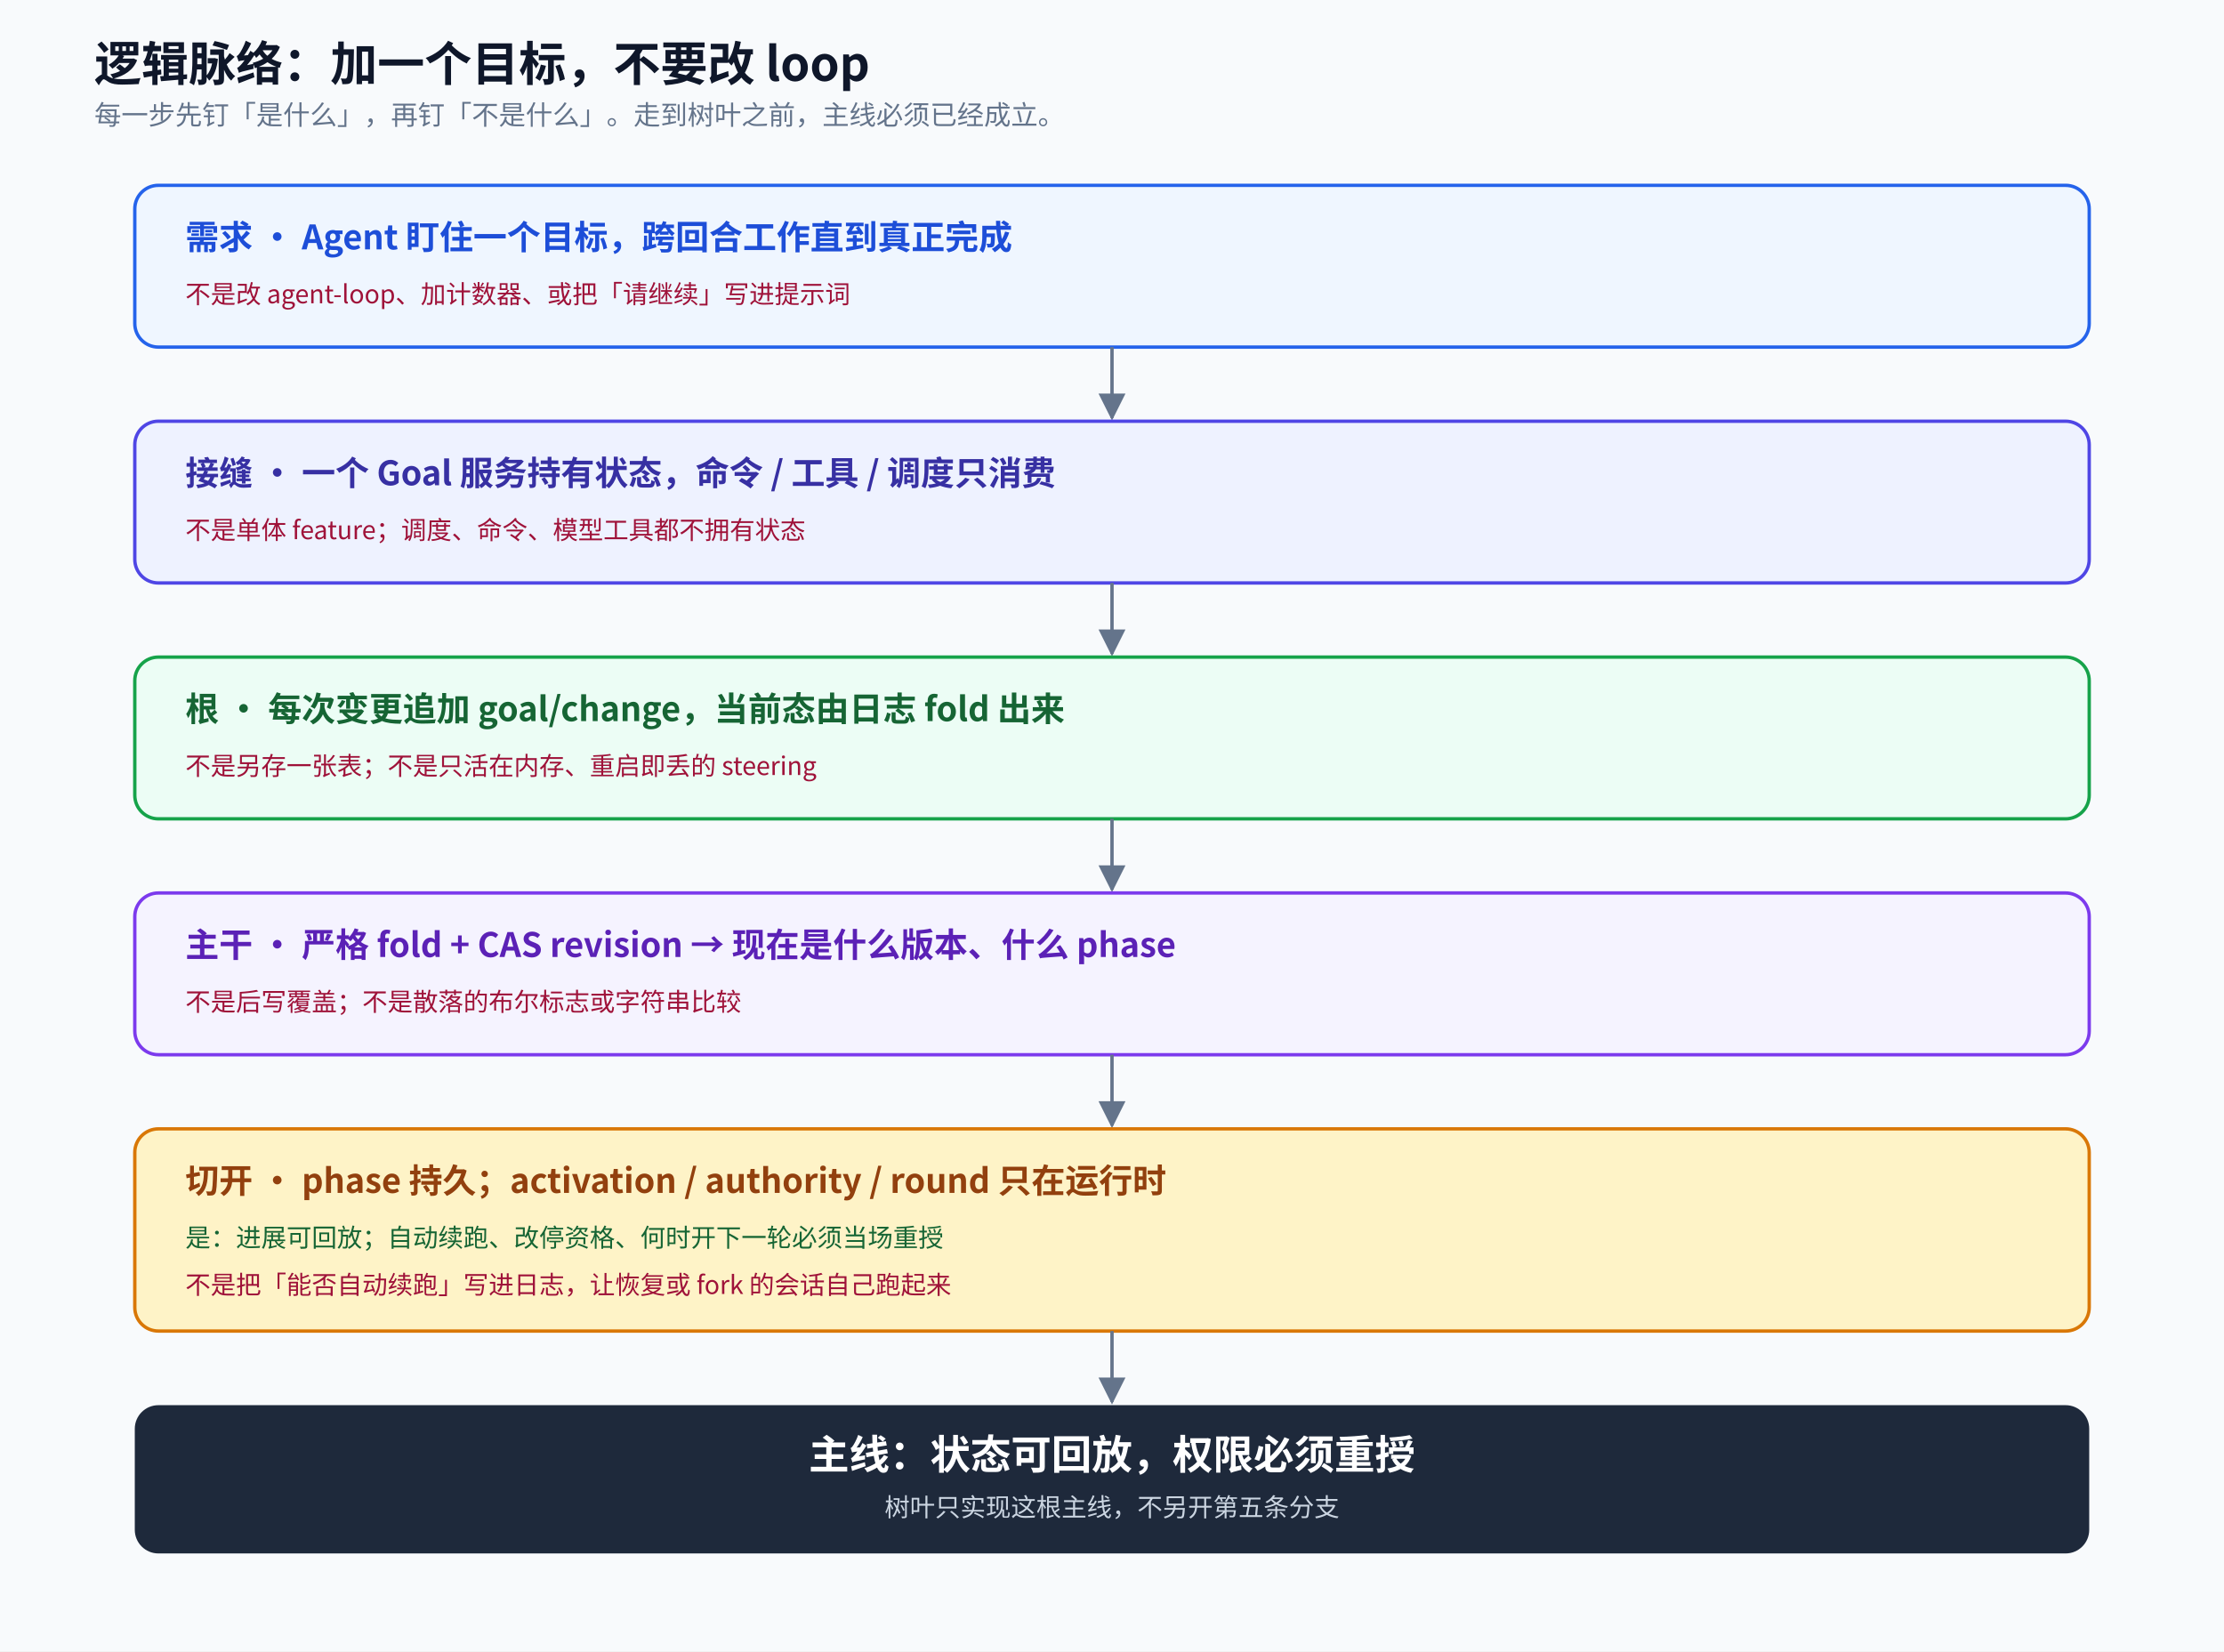
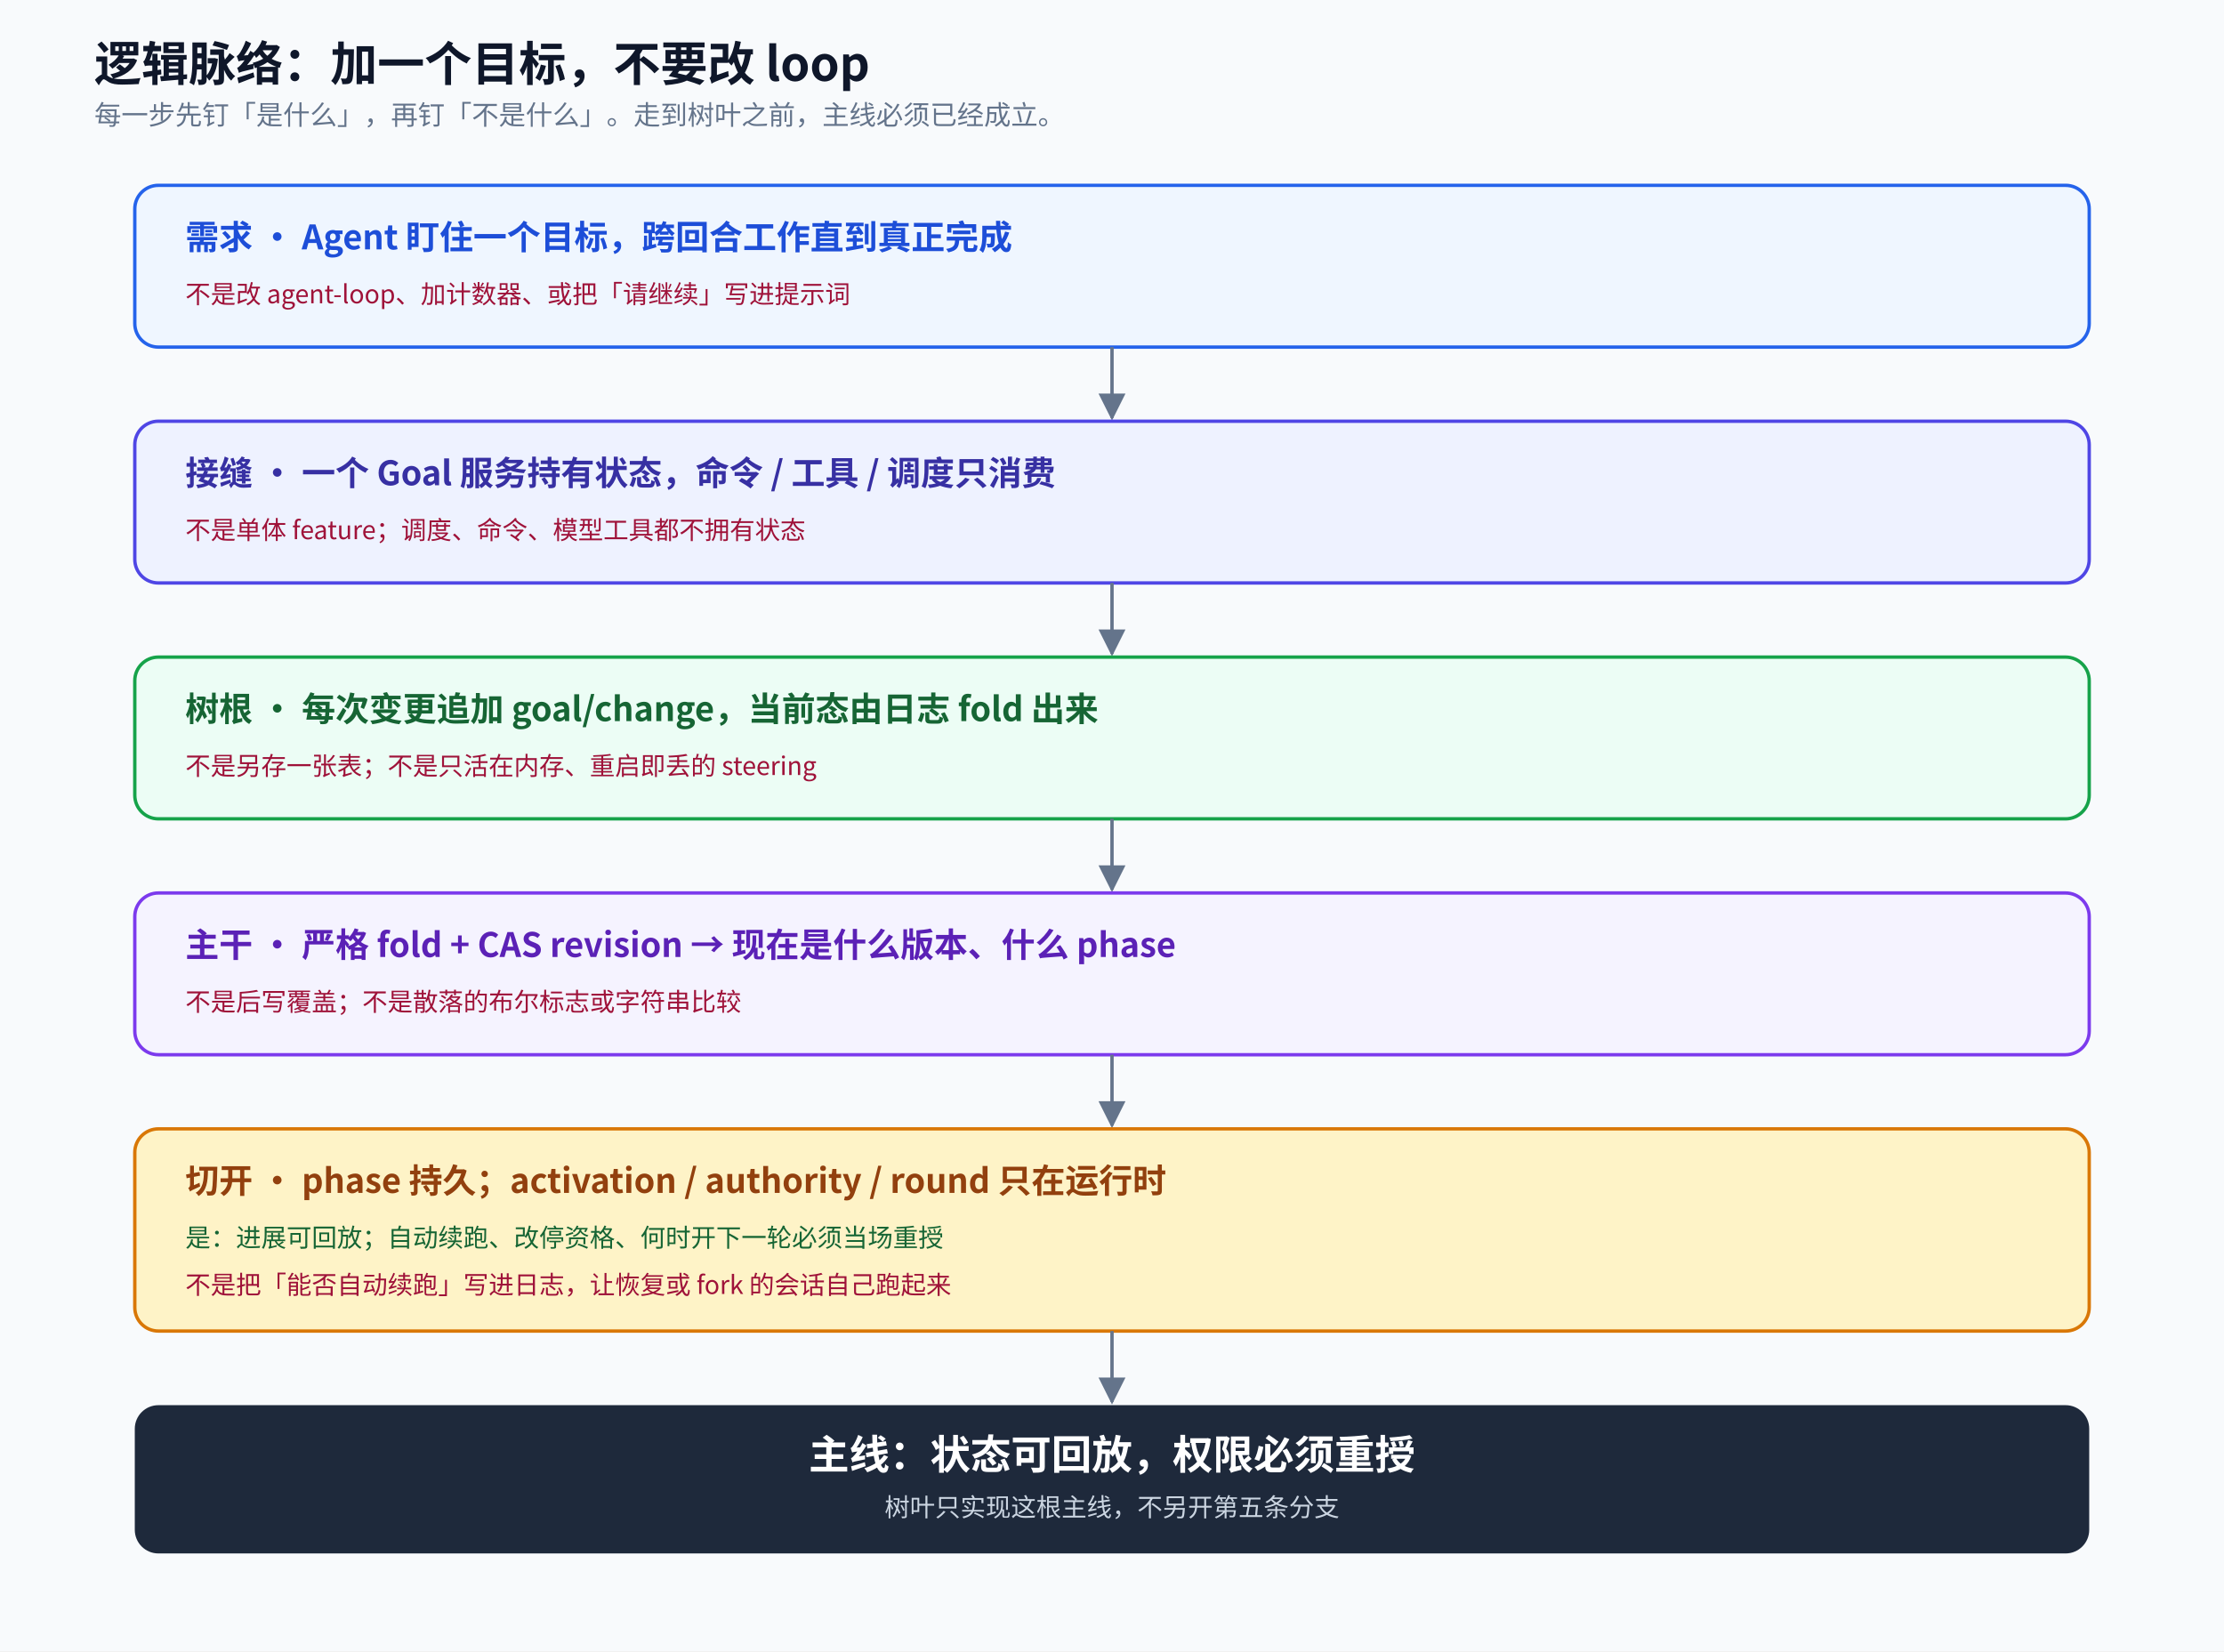
<svg xmlns="http://www.w3.org/2000/svg" width="1320" height="980" viewBox="0 0 1320 980">
  <defs>
    <marker id="a" viewBox="0 0 10 10" refX="9" refY="5" markerWidth="8" markerHeight="8" orient="auto-start-reverse">
      <path d="M0 0 L10 5 L0 10 z" fill="#64748B" />
    </marker>
  </defs>
  <rect width="1320" height="980" fill="#F8FAFC" />
  <style>
    text{font-family:"PingFang SC","Microsoft YaHei","Noto Sans CJK SC",sans-serif}
    .t{font-size:28px;font-weight:700;fill:#0F172A}
    .st{font-size:16px;fill:#64748B}
    .h{font-size:20px;font-weight:700}
    .yes{font-size:15px;fill:#166534}
    .no{font-size:15px;fill:#9F1239}
    .cap{font-size:15px;fill:#475569}
  </style>
  <text x="56" y="48" class="t">逻辑脉络：加一个目标，不要改 loop</text>
  <text x="56" y="74" class="st">每一步先钉「是什么」，再钉「不是什么」。走到树叶之前，主线必须已经成立。</text>
  <rect x="80" y="110" width="1160" height="96" rx="14" fill="#EFF6FF" stroke="#2563EB" stroke-width="2" />
  <text x="110" y="148" class="h" fill="#1D4ED8">需求 · Agent 盯住一个目标，跨回合工作直到真正完成</text>
  <text x="110" y="180" class="no">不是改 agent-loop、加计数器、或把「请继续」写进提示词</text>
  <line x1="660" y1="206" x2="660" y2="248" stroke="#64748B" stroke-width="2" marker-end="url(#a)" />
  <rect x="80" y="250" width="1160" height="96" rx="14" fill="#EEF2FF" stroke="#4F46E5" stroke-width="2" />
  <text x="110" y="288" class="h" fill="#3730A3">接缝 · 一个 Goal 服务持有状态，命令 / 工具 / 调度只消费</text>
  <text x="110" y="320" class="no">不是单体 feature；调度、命令、模型工具都不拥有状态</text>
  <line x1="660" y1="346" x2="660" y2="388" stroke="#64748B" stroke-width="2" marker-end="url(#a)" />
  <rect x="80" y="390" width="1160" height="96" rx="14" fill="#ECFDF5" stroke="#16A34A" stroke-width="2" />
-   <text x="110" y="428" class="h" fill="#166534">根 · 每次变更追加 goal/change，当前态由日志 fold 出来</text>
+   <text x="110" y="428" class="h" fill="#166534">树根 · 每次变更追加 goal/change，当前态由日志 fold 出来</text>
  <text x="110" y="460" class="no">不是另存一张表；不是只活在内存、重启即丢的 steering</text>
  <line x1="660" y1="486" x2="660" y2="528" stroke="#64748B" stroke-width="2" marker-end="url(#a)" />
  <rect x="80" y="530" width="1160" height="96" rx="14" fill="#F5F3FF" stroke="#7C3AED" stroke-width="2" />
  <text x="110" y="568" class="h" fill="#5B21B6">主干 · 严格 fold + CAS revision → 现在是什么版本、什么 phase</text>
  <text x="110" y="600" class="no">不是后写覆盖；不是散落的布尔标志或字符串比较</text>
  <line x1="660" y1="626" x2="660" y2="668" stroke="#64748B" stroke-width="2" marker-end="url(#a)" />
  <rect x="80" y="670" width="1160" height="120" rx="14" fill="#FEF3C7" stroke="#D97706" stroke-width="2" />
  <text x="110" y="708" class="h" fill="#92400E">切开 · phase 持久；activation / authority / round 只在运行时</text>
  <text x="110" y="740" class="yes">是：进展可回放；自动续跑、改停资格、何时开下一轮必须当场重授</text>
  <text x="110" y="768" class="no">不是把「能否自动续跑」写进日志，让恢复或 fork 的会话自己跑起来</text>
  <line x1="660" y1="790" x2="660" y2="832" stroke="#64748B" stroke-width="2" marker-end="url(#a)" />
  <rect x="80" y="834" width="1160" height="88" rx="14" fill="#1E293B" />
  <text x="660" y="872" font-size="24" font-weight="700" fill="#FFFFFF" text-anchor="middle">主线：状态可回放，权限必须重授</text>
  <text x="660" y="900" font-size="15" fill="#CBD5E1" text-anchor="middle">树叶只实现这根主线，不另开第五条分支</text>
</svg>
